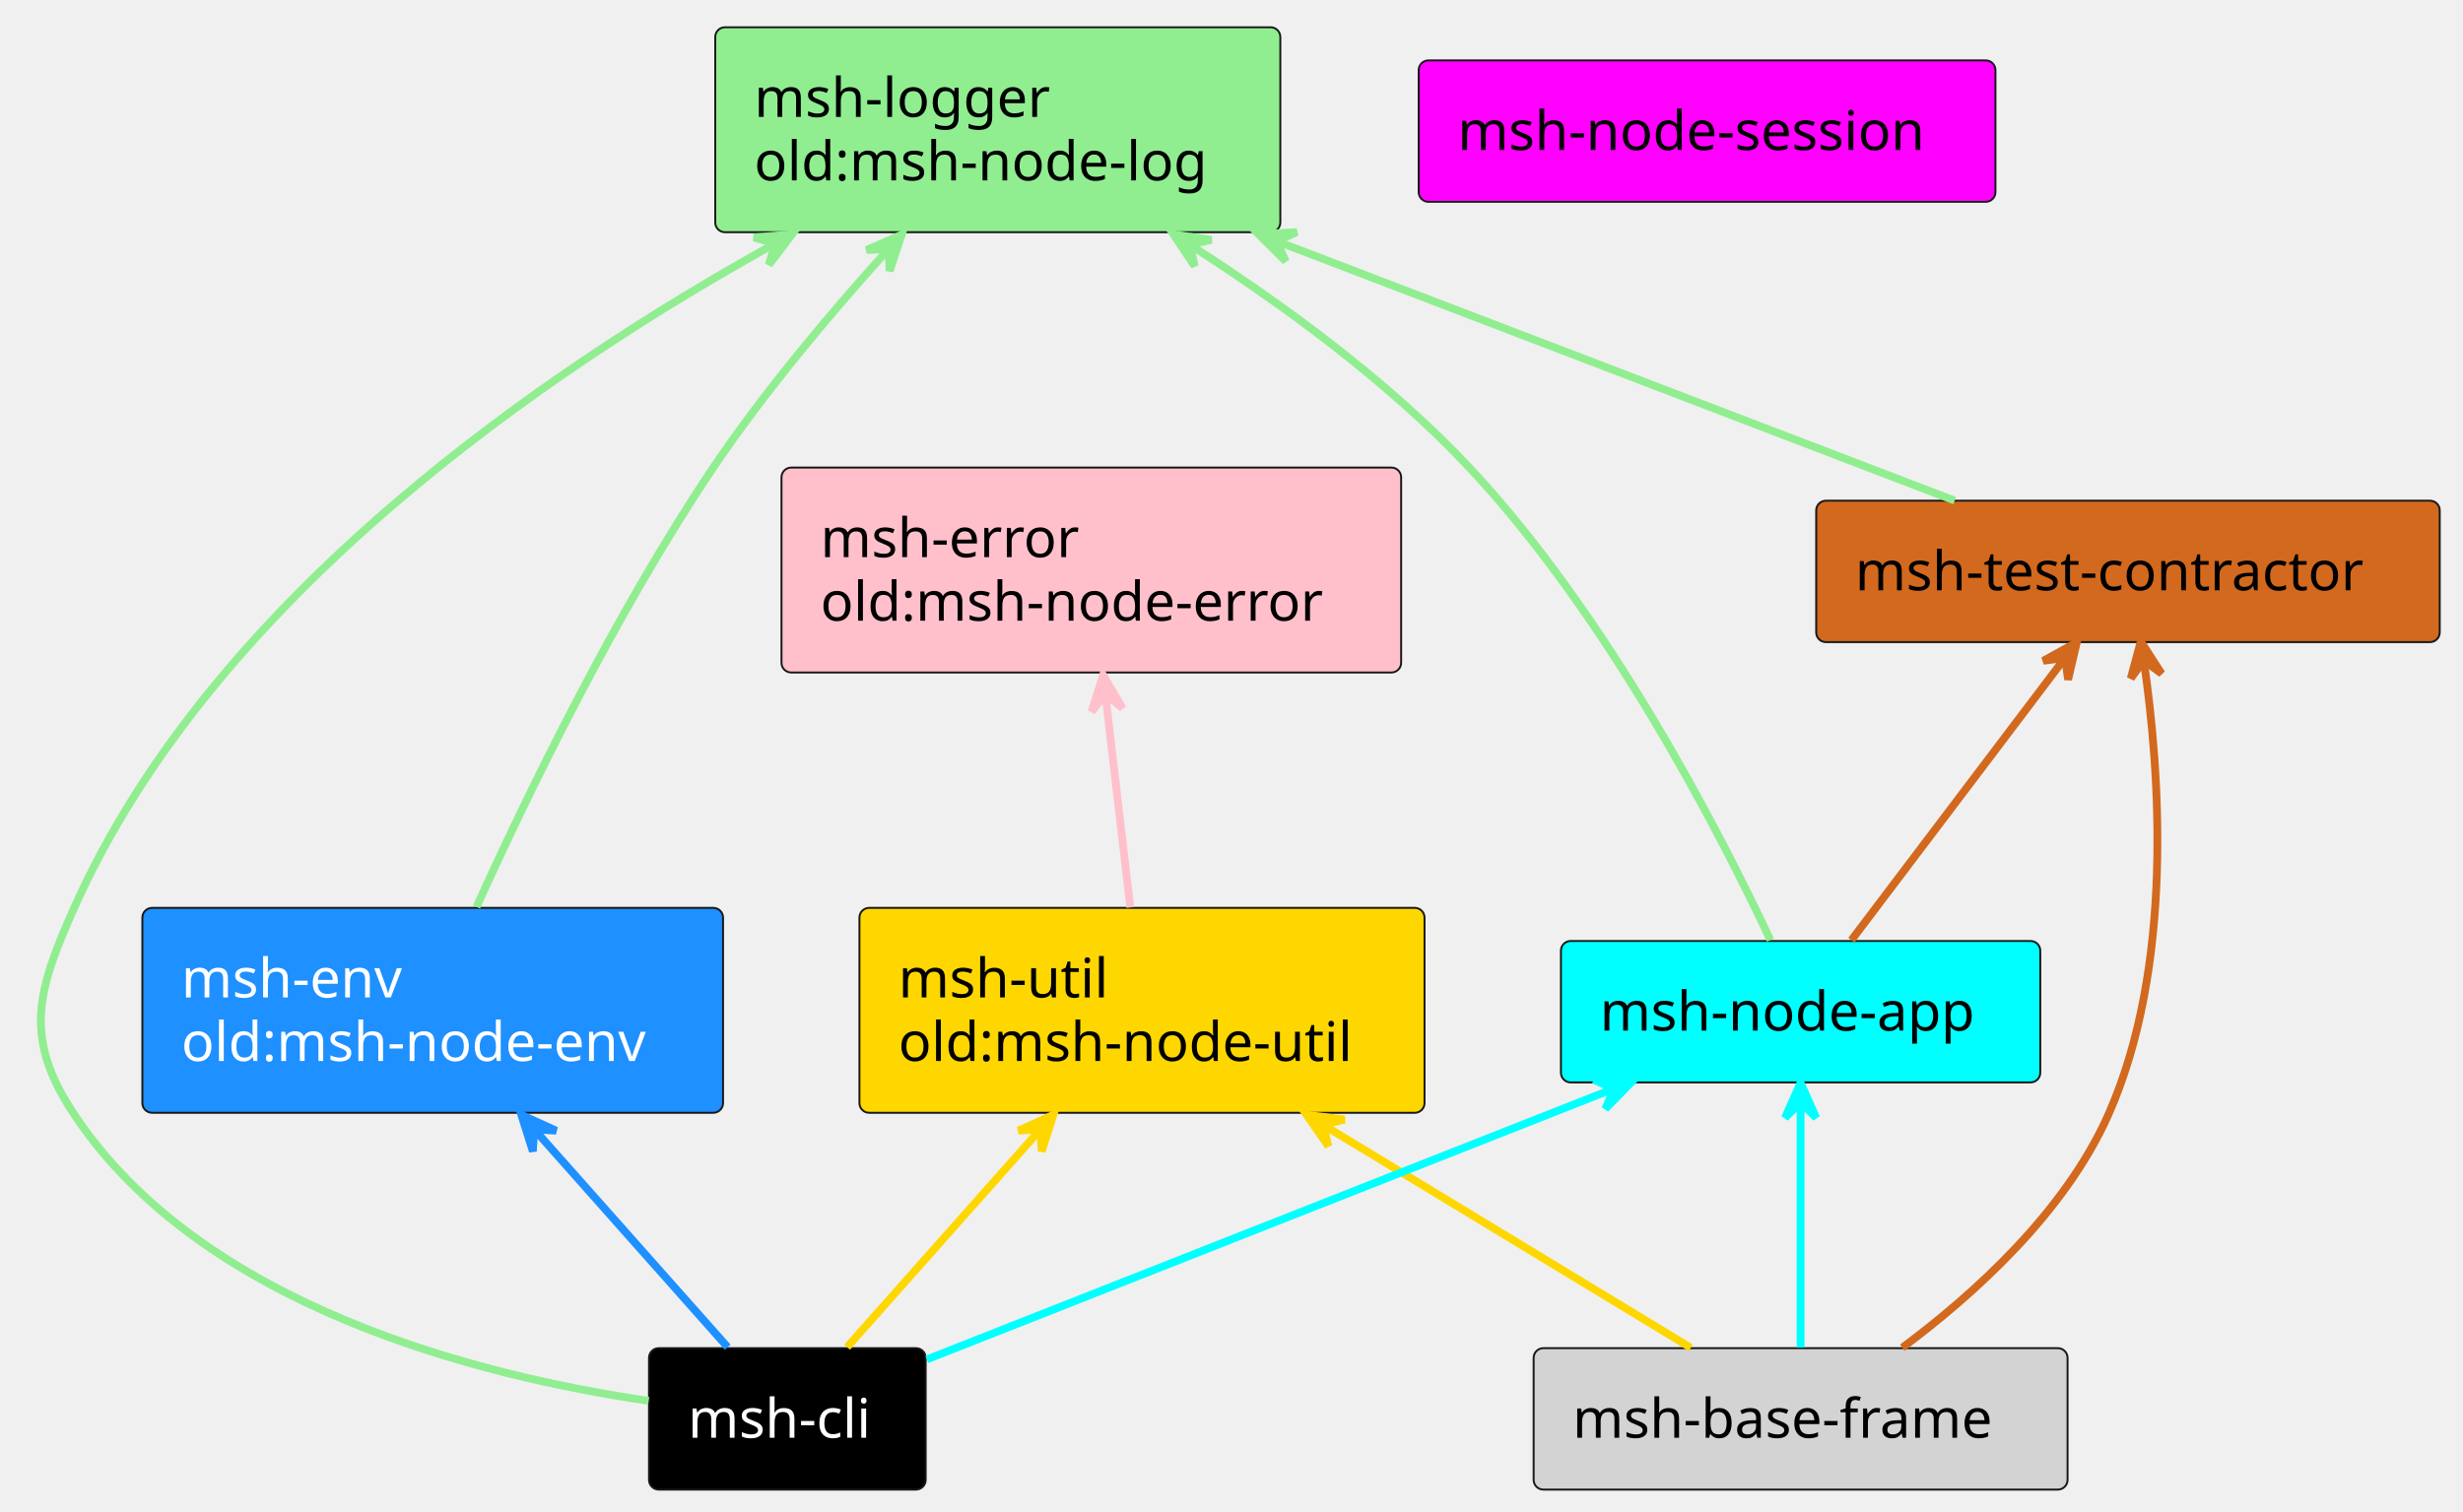
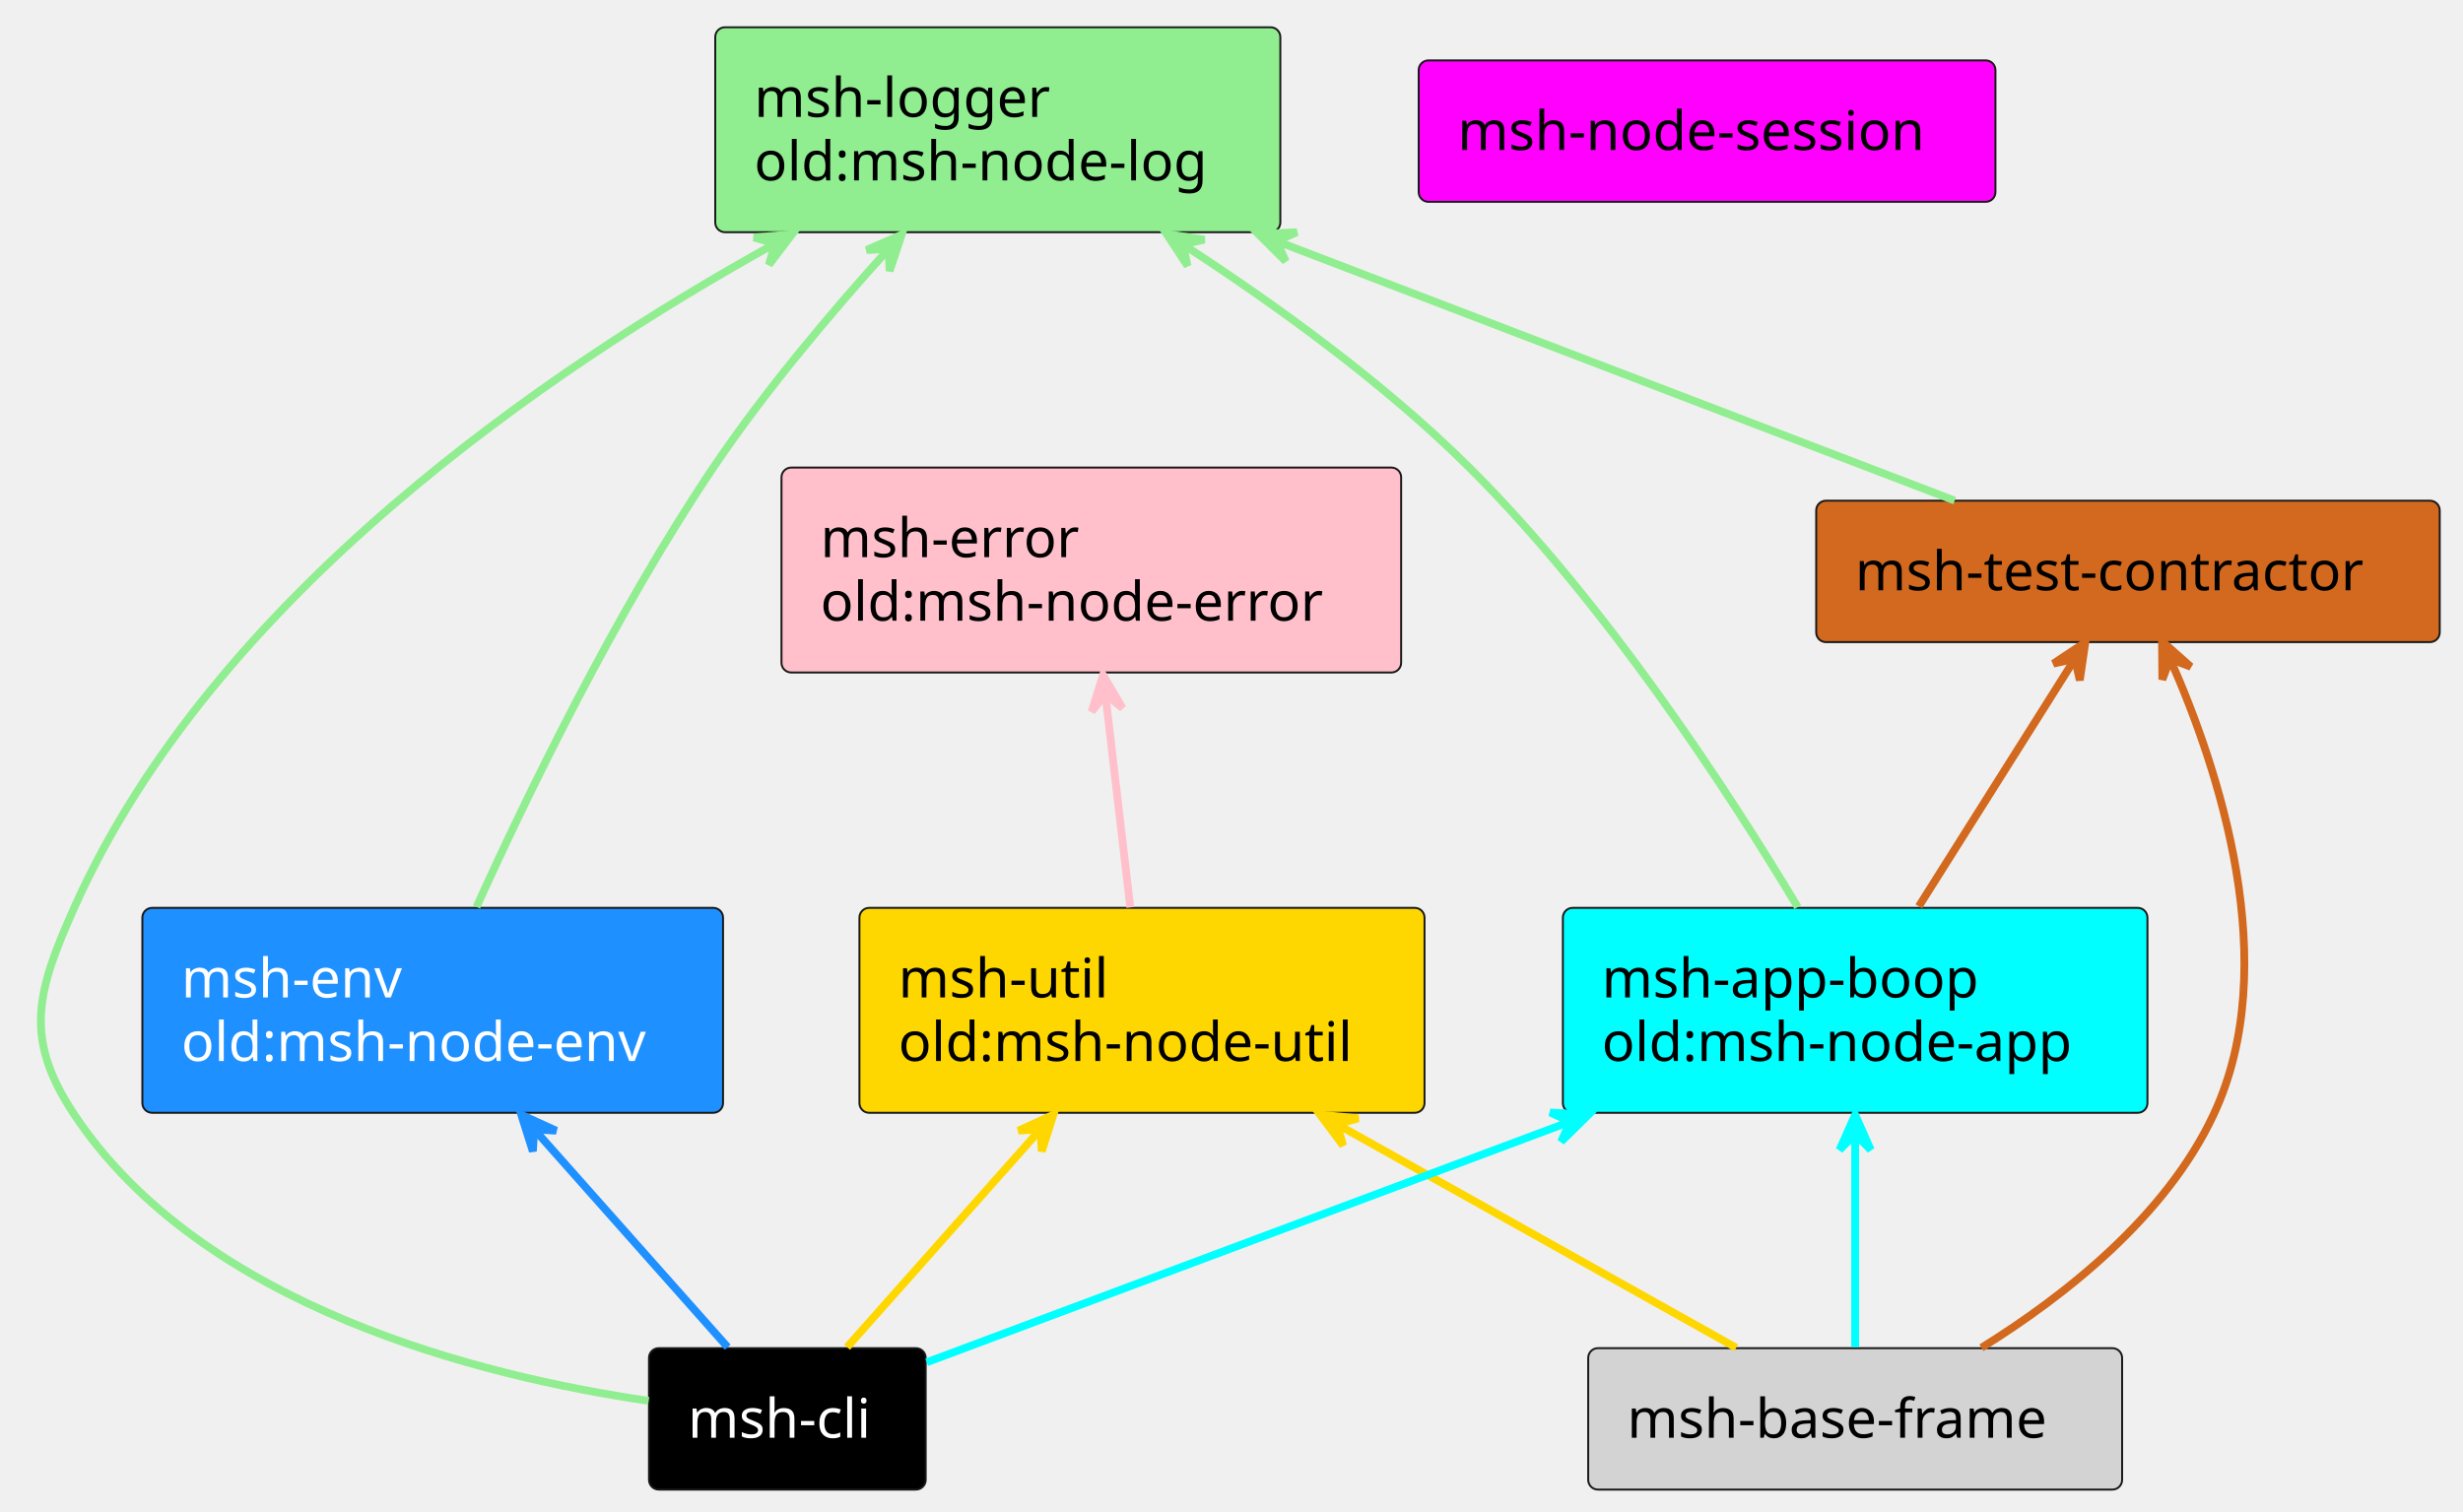
<svg xmlns="http://www.w3.org/2000/svg" contentStyleType="text/css" height="388px" preserveAspectRatio="none" style="width:632px;height:388px;background:#FFFFFF;" version="1.1" viewBox="0 0 632 388" width="632px" zoomAndPan="magnify">
  <defs />
  <g>
-     <g id="elem_node_error">
+     <g id="elem_error">
      <rect fill="#FFC0CB" height="52.594" rx="2.5" ry="2.5" style="stroke:#181818;stroke-width:0.5;" width="159" x="200.53" y="120" />
      <text fill="#000000" font-family="sans-serif" font-size="14" lengthAdjust="spacing" textLength="71" x="210.53" y="142.995">msh-error</text>
      <text fill="#000000" font-family="sans-serif" font-size="14" lengthAdjust="spacing" textLength="139" x="210.53" y="159.292">old:msh-node-error</text>
    </g>
    <g id="elem_node_session">
      <rect fill="#FF00FF" height="36.297" rx="2.5" ry="2.5" style="stroke:#181818;stroke-width:0.5;" width="148" x="364.03" y="15.5" />
      <text fill="#000000" font-family="sans-serif" font-size="14" lengthAdjust="spacing" textLength="128" x="374.03" y="38.495">msh-node-session</text>
    </g>
-     <g id="elem_node_util">
+     <g id="elem_util">
      <rect fill="#FFD700" height="52.594" rx="2.5" ry="2.5" style="stroke:#181818;stroke-width:0.5;" width="145" x="220.53" y="233" />
      <text fill="#000000" font-family="sans-serif" font-size="14" lengthAdjust="spacing" textLength="57" x="230.53" y="255.995">msh-util</text>
      <text fill="#000000" font-family="sans-serif" font-size="14" lengthAdjust="spacing" textLength="125" x="230.53" y="272.292">old:msh-node-util</text>
    </g>
-     <g id="elem_node_log">
+     <g id="elem_logger">
      <rect fill="#90EE90" height="52.594" rx="2.5" ry="2.5" style="stroke:#181818;stroke-width:0.5;" width="145" x="183.53" y="7" />
      <text fill="#000000" font-family="sans-serif" font-size="14" lengthAdjust="spacing" textLength="81" x="193.53" y="29.995">msh-logger</text>
      <text fill="#000000" font-family="sans-serif" font-size="14" lengthAdjust="spacing" textLength="125" x="193.53" y="46.292">old:msh-node-log</text>
    </g>
-     <g id="elem_node_app">
-       <rect fill="#00FFFF" height="36.297" rx="2.5" ry="2.5" style="stroke:#181818;stroke-width:0.5;" width="123" x="400.53" y="241.5" />
-       <text fill="#000000" font-family="sans-serif" font-size="14" lengthAdjust="spacing" textLength="103" x="410.53" y="264.495">msh-node-app</text>
+     <g id="elem_app_boot">
+       <rect fill="#00FFFF" height="52.594" rx="2.5" ry="2.5" style="stroke:#181818;stroke-width:0.5;" width="150" x="401.03" y="233" />
+       <text fill="#000000" font-family="sans-serif" font-size="14" lengthAdjust="spacing" textLength="103" x="411.03" y="255.995">msh-app-boop</text>
+       <text fill="#000000" font-family="sans-serif" font-size="14" lengthAdjust="spacing" textLength="130" x="411.03" y="272.292">old:msh-node-app</text>
    </g>
    <g id="elem_test_contractor">
      <rect fill="#D2691E" height="36.297" rx="2.5" ry="2.5" style="stroke:#181818;stroke-width:0.5;" width="160" x="466.03" y="128.5" />
      <text fill="#000000" font-family="sans-serif" font-size="14" lengthAdjust="spacing" textLength="140" x="476.03" y="151.495">msh-test-contractor</text>
    </g>
-     <g id="elem_node_env">
+     <g id="elem_env">
      <rect fill="#1E90FF" height="52.594" rx="2.5" ry="2.5" style="stroke:#181818;stroke-width:0.5;" width="149" x="36.53" y="233" />
      <text fill="#FFFFFF" font-family="sans-serif" font-size="14" lengthAdjust="spacing" textLength="61" x="46.53" y="255.995">msh-env</text>
      <text fill="#FFFFFF" font-family="sans-serif" font-size="14" lengthAdjust="spacing" textLength="129" x="46.53" y="272.292">old:msh-node-env</text>
    </g>
    <g id="elem_base_frame">
-       <rect fill="#D3D3D3" height="36.297" rx="2.5" ry="2.5" style="stroke:#181818;stroke-width:0.5;" width="137" x="393.53" y="346" />
-       <text fill="#000000" font-family="sans-serif" font-size="14" lengthAdjust="spacing" textLength="117" x="403.53" y="368.995">msh-base-frame</text>
+       <rect fill="#D3D3D3" height="36.297" rx="2.5" ry="2.5" style="stroke:#181818;stroke-width:0.5;" width="137" x="407.53" y="346" />
+       <text fill="#000000" font-family="sans-serif" font-size="14" lengthAdjust="spacing" textLength="117" x="417.53" y="368.995">msh-base-frame</text>
    </g>
    <g id="elem_cli">
      <rect fill="#000000" height="36.297" rx="2.5" ry="2.5" style="stroke:#181818;stroke-width:0.5;" width="71" x="166.53" y="346" />
      <text fill="#FFFFFF" font-family="sans-serif" font-size="14" lengthAdjust="spacing" textLength="51" x="176.53" y="368.995">msh-cli</text>
    </g>
-     <g id="link_node_app_base_frame">
-       <path d="M462.03,283.01 C462.03,301.95 462.03,328.63 462.03,345.87 " fill="none" id="node_app-backto-base_frame" style="stroke:#00FFFF;stroke-width:2.0;" />
-       <polygon fill="#00FFFF" points="462.03,277.89,458.03,286.89,462.03,282.89,466.03,286.89,462.03,277.89" style="stroke:#00FFFF;stroke-width:2.0;" />
+     <g id="link_app_boot_base_frame">
+       <path d="M476.03,291.49 C476.03,309.28 476.03,330.95 476.03,345.75 " fill="none" id="app_boot-backto-base_frame" style="stroke:#00FFFF;stroke-width:2.0;" />
+       <polygon fill="#00FFFF" points="476.03,286.1,472.03,295.1,476.03,291.1,480.03,295.1,476.03,286.1" style="stroke:#00FFFF;stroke-width:2.0;" />
    </g>
-     <g id="link_node_util_base_frame">
-       <path d="M339.64,288.77 C369.84,307.09 408.19,330.35 433.84,345.9 " fill="none" id="node_util-backto-base_frame" style="stroke:#FFD700;stroke-width:2.0;" />
-       <polygon fill="#FFD700" points="335.24,286.1,340.868,294.183,339.517,288.689,345.011,287.339,335.24,286.1" style="stroke:#FFD700;stroke-width:2.0;" />
+     <g id="link_util_base_frame">
+       <path d="M343.5,288.77 C376.2,307.09 417.73,330.35 445.51,345.9 " fill="none" id="util-backto-base_frame" style="stroke:#FFD700;stroke-width:2.0;" />
+       <polygon fill="#FFD700" points="338.74,286.1,344.634,293.99,343.101,288.545,348.546,287.012,338.74,286.1" style="stroke:#FFD700;stroke-width:2.0;" />
    </g>
    <g id="link_test_contractor_base_frame">
-       <path d="M550.1,169.63 C554.24,197.95 557.92,247.9 541.03,286 C529.94,311.04 506.59,332.13 488.13,345.87 " fill="none" id="test_contractor-backto-base_frame" style="stroke:#D2691E;stroke-width:2.0;" />
-       <polygon fill="#D2691E" points="549.32,164.6,546.756,174.109,550.091,169.54,554.66,172.875,549.32,164.6" style="stroke:#D2691E;stroke-width:2.0;" />
+       <path d="M556.89,169.24 C569.37,197.46 585.95,247.63 568.03,286 C555.78,312.23 529.71,332.68 508.44,345.89 " fill="none" id="test_contractor-backto-base_frame" style="stroke:#D2691E;stroke-width:2.0;" />
+       <polygon fill="#D2691E" points="554.77,164.57,554.853,174.418,556.839,169.122,562.136,171.108,554.77,164.57" style="stroke:#D2691E;stroke-width:2.0;" />
    </g>
-     <g id="link_node_log_node_app">
-       <path d="M305.43,62.89 C328.88,77.91 356.25,97.83 377.03,120 C412.73,158.08 441.22,213.45 454.28,241.24 " fill="none" id="node_log-backto-node_app" style="stroke:#90EE90;stroke-width:2.0;" />
-       <polygon fill="#90EE90" points="301.09,60.14,306.562,68.329,305.317,62.81,310.835,61.565,301.09,60.14" style="stroke:#90EE90;stroke-width:2.0;" />
+     <g id="link_logger_app_boot">
+       <path d="M303.65,62.81 C327.18,78.08 355.14,98.23 377.03,120 C412.13,154.91 443.68,203.43 461.3,232.8 " fill="none" id="logger-backto-app_boot" style="stroke:#90EE90;stroke-width:2.0;" />
+       <polygon fill="#90EE90" points="299.31,60.02,304.73,68.243,303.52,62.717,309.046,61.507,299.31,60.02" style="stroke:#90EE90;stroke-width:2.0;" />
    </g>
-     <g id="link_test_contractor_node_app">
-       <path d="M529.83,168.91 C513.88,189.99 489.82,221.78 475.07,241.28 " fill="none" id="test_contractor-backto-node_app" style="stroke:#D2691E;stroke-width:2.0;" />
-       <polygon fill="#D2691E" points="532.91,164.84,524.288,169.601,529.892,168.826,530.666,174.43,532.91,164.84" style="stroke:#D2691E;stroke-width:2.0;" />
+     <g id="link_test_contractor_app_boot">
+       <path d="M532.29,169.29 C520.83,187.46 504.48,213.39 492.36,232.62 " fill="none" id="test_contractor-backto-app_boot" style="stroke:#D2691E;stroke-width:2.0;" />
+       <polygon fill="#D2691E" points="535.09,164.84,526.901,170.312,532.419,169.067,533.665,174.585,535.09,164.84" style="stroke:#D2691E;stroke-width:2.0;" />
    </g>
-     <g id="link_node_app_cli">
-       <path d="M413.96,279.45 C362.97,299.56 283.58,330.85 237.82,348.89 " fill="none" id="node_app-backto-cli" style="stroke:#00FFFF;stroke-width:2.0;" />
-       <polygon fill="#00FFFF" points="418.81,277.54,408.969,277.142,414.163,279.385,411.921,284.578,418.81,277.54" style="stroke:#00FFFF;stroke-width:2.0;" />
+     <g id="link_app_boot_cli">
+       <path d="M402.81,287.89 C349.45,307.85 279.48,334.03 237.8,349.62 " fill="none" id="app_boot-backto-cli" style="stroke:#00FFFF;stroke-width:2.0;" />
+       <polygon fill="#00FFFF" points="407.6,286.1,397.769,285.515,402.918,287.856,400.577,293.005,407.6,286.1" style="stroke:#00FFFF;stroke-width:2.0;" />
    </g>
-     <g id="link_node_env_cli">
-       <path d="M137.32,290.11 C153.34,308.15 173.24,330.57 186.72,345.75 " fill="none" id="node_env-backto-cli" style="stroke:#1E90FF;stroke-width:2.0;" />
+     <g id="link_env_cli">
+       <path d="M137.32,290.11 C153.34,308.15 173.24,330.57 186.72,345.75 " fill="none" id="env-backto-cli" style="stroke:#1E90FF;stroke-width:2.0;" />
      <polygon fill="#1E90FF" points="133.76,286.1,136.732,295.49,137.075,289.843,142.721,290.186,133.76,286.1" style="stroke:#1E90FF;stroke-width:2.0;" />
    </g>
-     <g id="link_node_log_cli">
-       <path d="M198.79,62.57 C140.77,94.66 54.64,153.23 19.03,233 C9.43,254.51 6,266.38 19.03,286 C51.83,335.39 123.17,353.17 166.45,359.52 " fill="none" id="node_log-backto-cli" style="stroke:#90EE90;stroke-width:2.0;" />
+     <g id="link_logger_cli">
+       <path d="M198.79,62.57 C140.77,94.66 54.64,153.23 19.03,233 C9.43,254.51 6,266.38 19.03,286 C51.83,335.39 123.17,353.17 166.45,359.52 " fill="none" id="logger-backto-cli" style="stroke:#90EE90;stroke-width:2.0;" />
      <polygon fill="#90EE90" points="203.26,60.12,193.446,60.945,198.877,62.526,197.296,67.958,203.26,60.12" style="stroke:#90EE90;stroke-width:2.0;" />
    </g>
-     <g id="link_node_util_cli">
-       <path d="M266.74,290.11 C250.73,308.15 230.82,330.57 217.35,345.75 " fill="none" id="node_util-backto-cli" style="stroke:#FFD700;stroke-width:2.0;" />
+     <g id="link_util_cli">
+       <path d="M266.74,290.11 C250.73,308.15 230.82,330.57 217.35,345.75 " fill="none" id="util-backto-cli" style="stroke:#FFD700;stroke-width:2.0;" />
      <polygon fill="#FFD700" points="270.3,286.1,261.331,290.169,266.978,289.837,267.31,295.484,270.3,286.1" style="stroke:#FFD700;stroke-width:2.0;" />
    </g>
-     <g id="link_node_log_node_env">
-       <path d="M227.8,64.15 C213.46,80.01 196.31,100.3 183.03,120 C157.97,157.19 135.22,204.18 122.27,232.76 " fill="none" id="node_log-backto-node_env" style="stroke:#90EE90;stroke-width:2.0;" />
+     <g id="link_logger_env">
+       <path d="M227.8,64.15 C213.46,80.01 196.31,100.3 183.03,120 C157.97,157.19 135.22,204.18 122.27,232.76 " fill="none" id="logger-backto-env" style="stroke:#90EE90;stroke-width:2.0;" />
      <polygon fill="#90EE90" points="231.38,60.21,222.362,64.168,228.012,63.906,228.275,69.557,231.38,60.21" style="stroke:#90EE90;stroke-width:2.0;" />
    </g>
-     <g id="link_node_log_test_contractor">
-       <path d="M327.8,61.97 C382.23,82.8 455.32,110.78 501.56,128.48 " fill="none" id="node_log-backto-test_contractor" style="stroke:#90EE90;stroke-width:2.0;" />
+     <g id="link_logger_test_contractor">
+       <path d="M327.8,61.97 C382.23,82.8 455.32,110.78 501.56,128.48 " fill="none" id="logger-backto-test_contractor" style="stroke:#90EE90;stroke-width:2.0;" />
      <polygon fill="#90EE90" points="322.93,60.11,329.909,67.06,327.6,61.895,332.765,59.587,322.93,60.11" style="stroke:#90EE90;stroke-width:2.0;" />
    </g>
-     <g id="link_node_error_node_util">
-       <path d="M283.66,178.43 C285.66,195.59 288.13,216.67 290.03,232.89 " fill="none" id="node_error-backto-node_util" style="stroke:#FFC0CB;stroke-width:2.0;" />
+     <g id="link_error_util">
+       <path d="M283.66,178.43 C285.66,195.59 288.13,216.67 290.03,232.89 " fill="none" id="error-backto-util" style="stroke:#FFC0CB;stroke-width:2.0;" />
      <polygon fill="#FFC0CB" points="283.05,173.24,280.104,182.638,283.621,178.207,288.052,181.724,283.05,173.24" style="stroke:#FFC0CB;stroke-width:2.0;" />
    </g>
  </g>
</svg>
